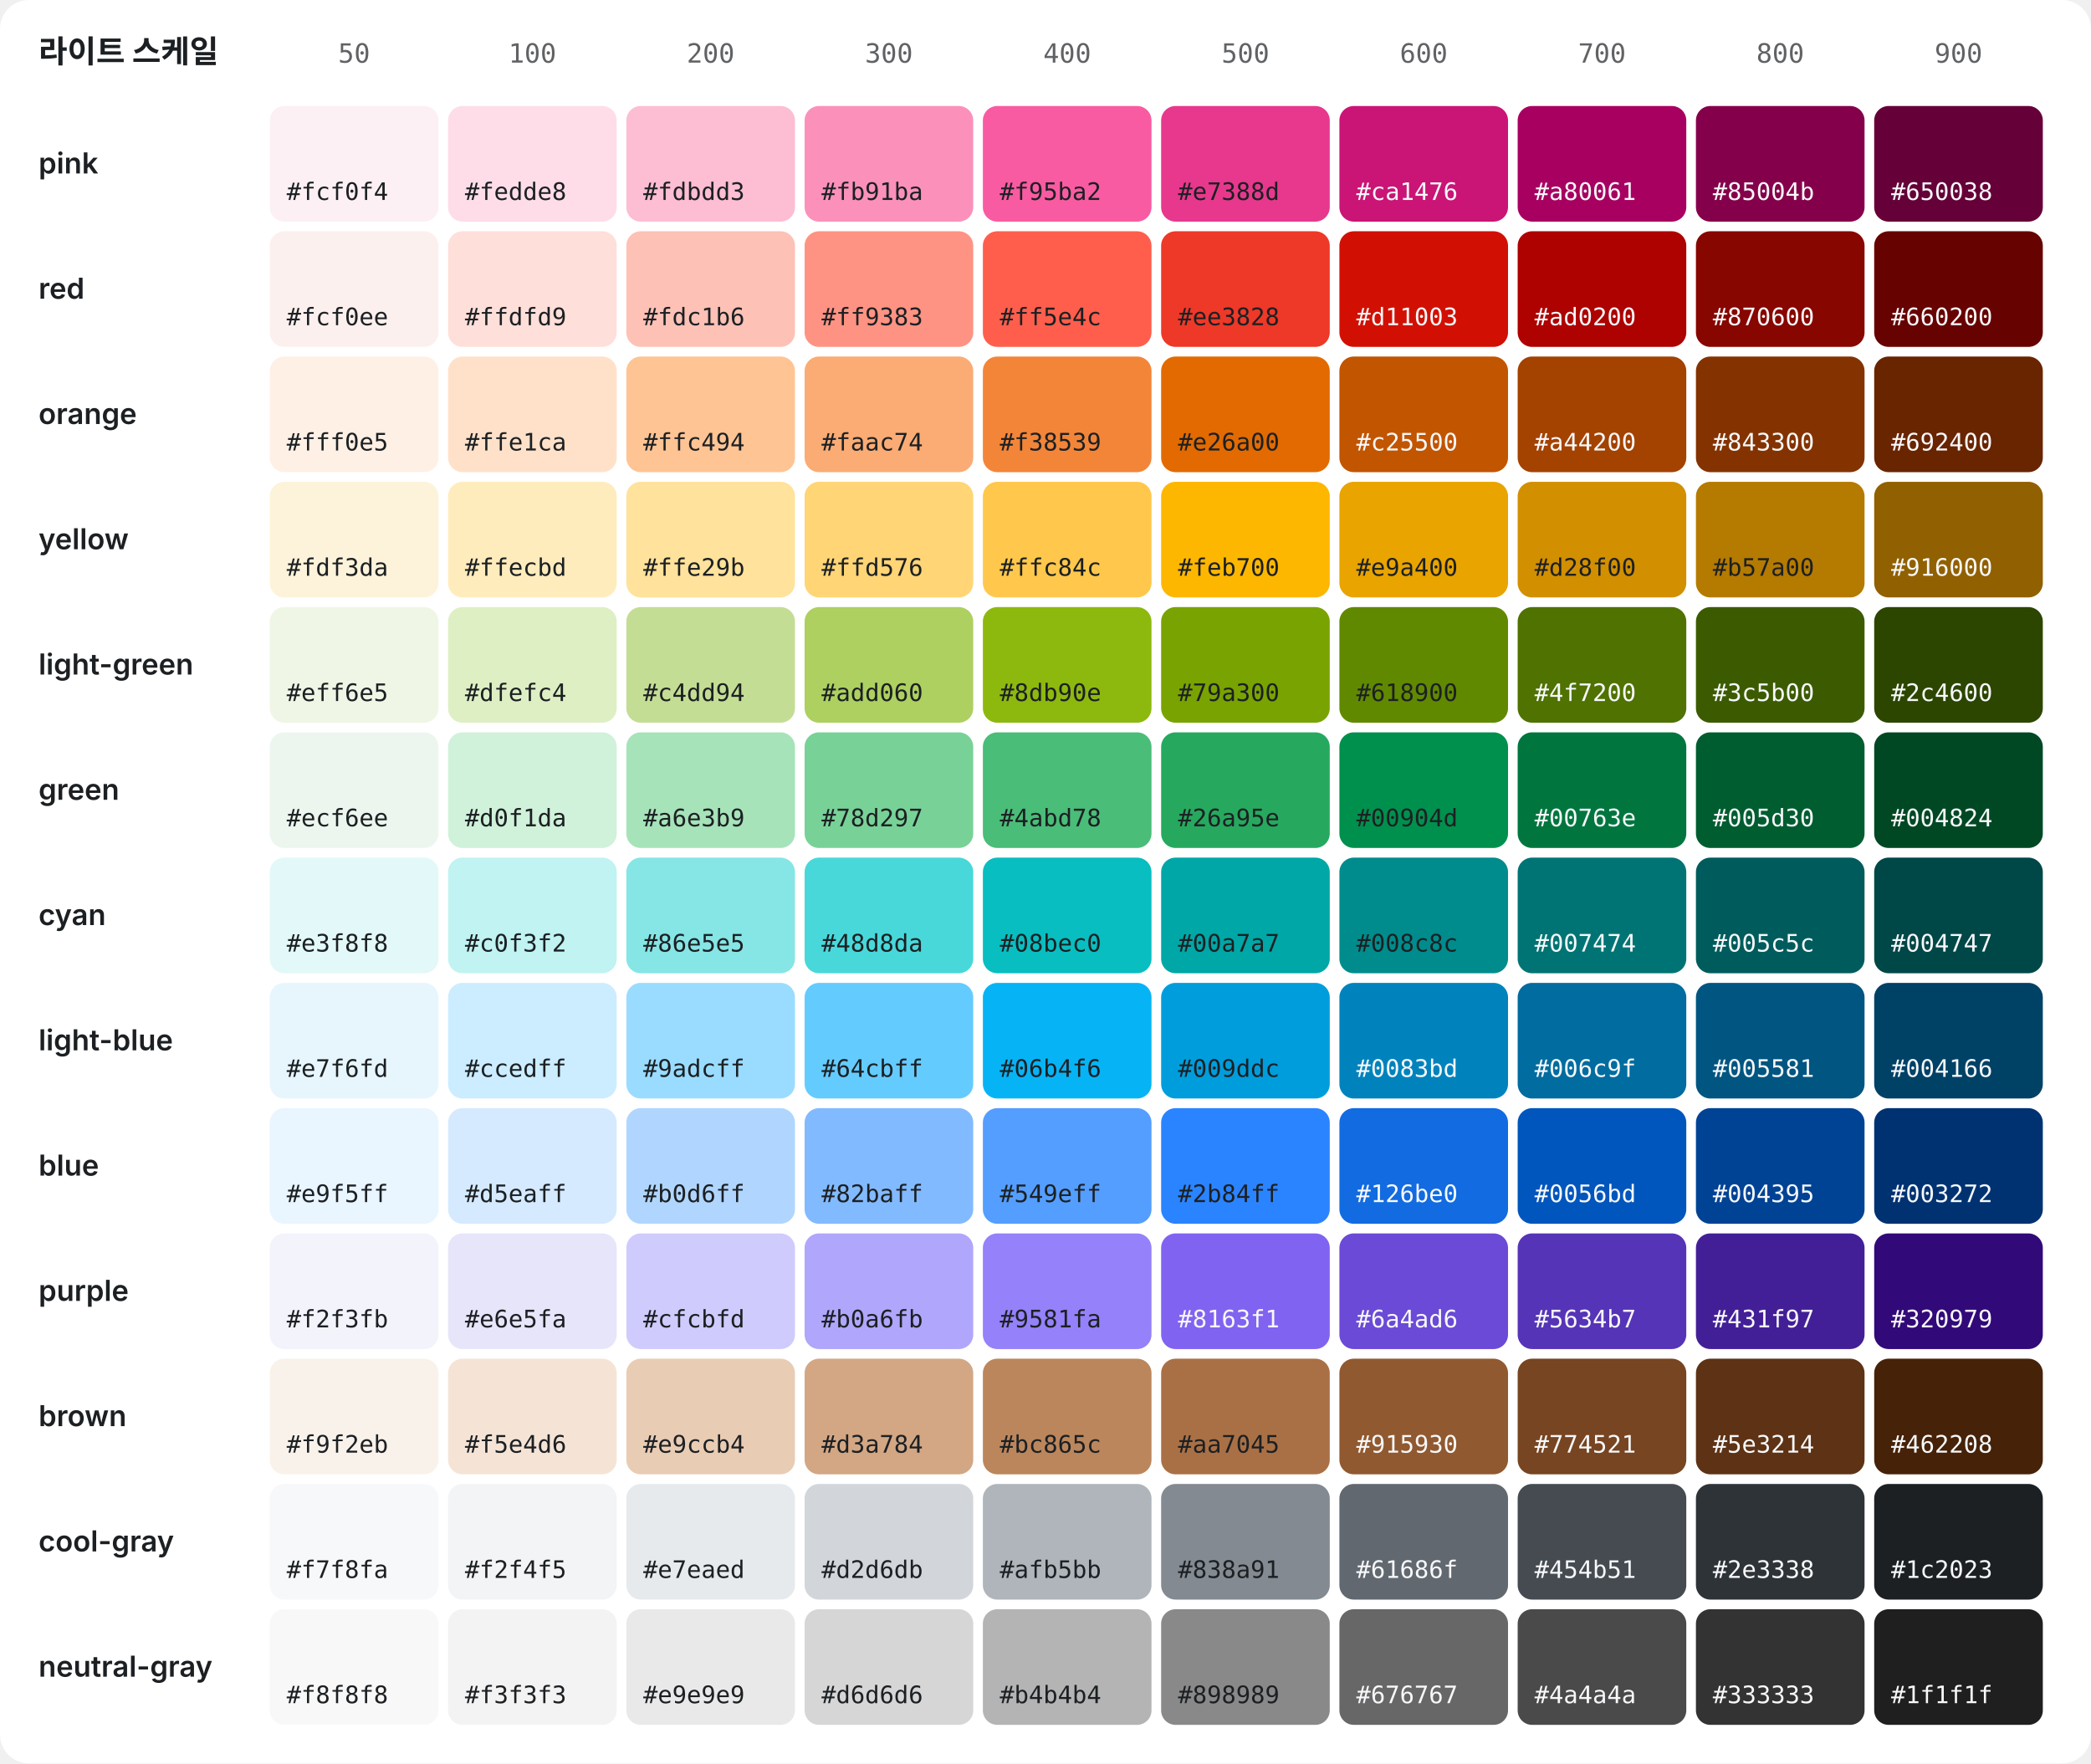
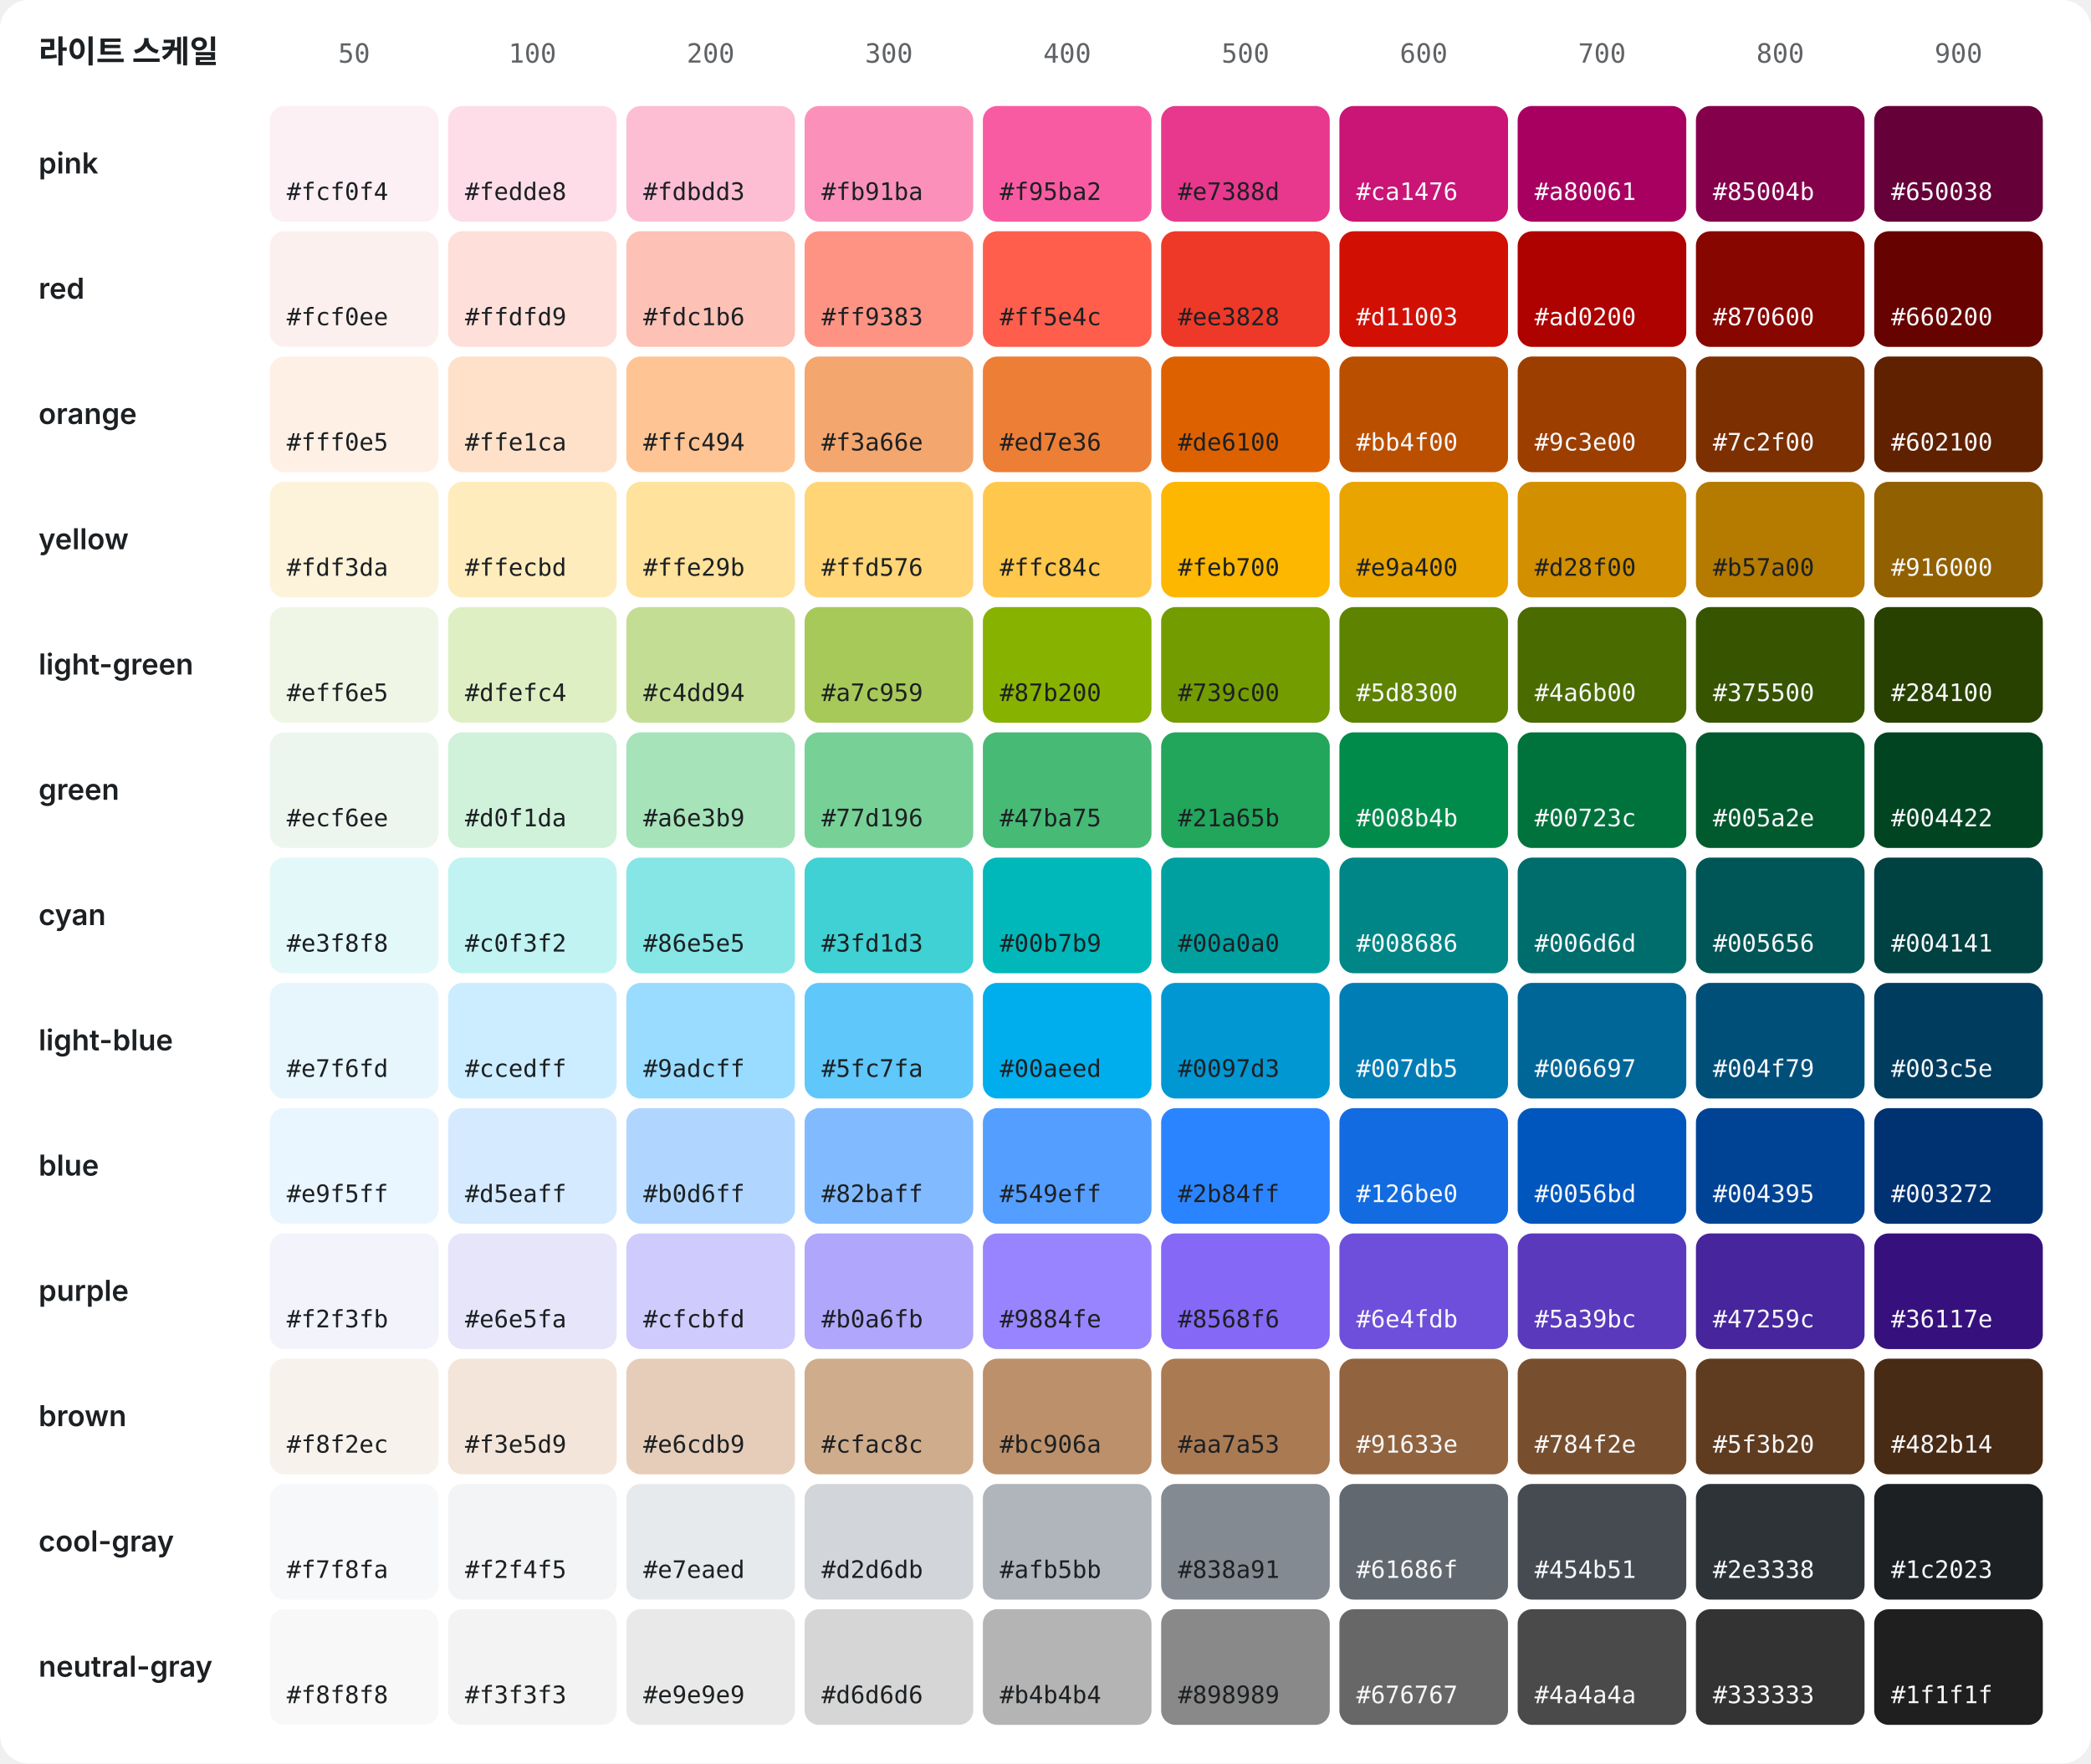
<svg xmlns="http://www.w3.org/2000/svg" width="868" height="732" viewBox="0 0 868 732">
  <rect width="868" height="732" rx="12" fill="#ffffff" />
  <text x="16" y="26" font-family="ui-sans-serif, system-ui, -apple-system, 'Apple SD Gothic Neo', sans-serif" font-size="13" font-weight="700" fill="#1c2023">라이트 스케일</text>
  <text x="147" y="26" text-anchor="middle" font-family="ui-monospace, SFMono-Regular, Menlo, monospace" font-size="11" fill="#1c2023" opacity="0.7">50</text>
  <text x="221" y="26" text-anchor="middle" font-family="ui-monospace, SFMono-Regular, Menlo, monospace" font-size="11" fill="#1c2023" opacity="0.7">100</text>
  <text x="295" y="26" text-anchor="middle" font-family="ui-monospace, SFMono-Regular, Menlo, monospace" font-size="11" fill="#1c2023" opacity="0.7">200</text>
  <text x="369" y="26" text-anchor="middle" font-family="ui-monospace, SFMono-Regular, Menlo, monospace" font-size="11" fill="#1c2023" opacity="0.7">300</text>
  <text x="443" y="26" text-anchor="middle" font-family="ui-monospace, SFMono-Regular, Menlo, monospace" font-size="11" fill="#1c2023" opacity="0.7">400</text>
  <text x="517" y="26" text-anchor="middle" font-family="ui-monospace, SFMono-Regular, Menlo, monospace" font-size="11" fill="#1c2023" opacity="0.7">500</text>
  <text x="591" y="26" text-anchor="middle" font-family="ui-monospace, SFMono-Regular, Menlo, monospace" font-size="11" fill="#1c2023" opacity="0.7">600</text>
  <text x="665" y="26" text-anchor="middle" font-family="ui-monospace, SFMono-Regular, Menlo, monospace" font-size="11" fill="#1c2023" opacity="0.7">700</text>
  <text x="739" y="26" text-anchor="middle" font-family="ui-monospace, SFMono-Regular, Menlo, monospace" font-size="11" fill="#1c2023" opacity="0.7">800</text>
  <text x="813" y="26" text-anchor="middle" font-family="ui-monospace, SFMono-Regular, Menlo, monospace" font-size="11" fill="#1c2023" opacity="0.7">900</text>
  <text x="16" y="72" font-family="ui-sans-serif, system-ui, -apple-system, 'Apple SD Gothic Neo', sans-serif" font-size="12" font-weight="600" fill="#1c2023">pink</text>
  <rect x="112" y="44" width="70" height="48" rx="6" fill="#fcf0f4" />
  <text x="119" y="83" font-family="ui-monospace, SFMono-Regular, Menlo, monospace" font-size="10" fill="#1c2023">#fcf0f4</text>
  <rect x="186" y="44" width="70" height="48" rx="6" fill="#fedde8" />
  <text x="193" y="83" font-family="ui-monospace, SFMono-Regular, Menlo, monospace" font-size="10" fill="#1c2023">#fedde8</text>
  <rect x="260" y="44" width="70" height="48" rx="6" fill="#fdbdd3" />
  <text x="267" y="83" font-family="ui-monospace, SFMono-Regular, Menlo, monospace" font-size="10" fill="#1c2023">#fdbdd3</text>
  <rect x="334" y="44" width="70" height="48" rx="6" fill="#fb91ba" />
  <text x="341" y="83" font-family="ui-monospace, SFMono-Regular, Menlo, monospace" font-size="10" fill="#1c2023">#fb91ba</text>
  <rect x="408" y="44" width="70" height="48" rx="6" fill="#f95ba2" />
  <text x="415" y="83" font-family="ui-monospace, SFMono-Regular, Menlo, monospace" font-size="10" fill="#1c2023">#f95ba2</text>
  <rect x="482" y="44" width="70" height="48" rx="6" fill="#e7388d" />
  <text x="489" y="83" font-family="ui-monospace, SFMono-Regular, Menlo, monospace" font-size="10" fill="#1c2023">#e7388d</text>
  <rect x="556" y="44" width="70" height="48" rx="6" fill="#ca1476" />
  <text x="563" y="83" font-family="ui-monospace, SFMono-Regular, Menlo, monospace" font-size="10" fill="#f7f8fa">#ca1476</text>
  <rect x="630" y="44" width="70" height="48" rx="6" fill="#a80061" />
  <text x="637" y="83" font-family="ui-monospace, SFMono-Regular, Menlo, monospace" font-size="10" fill="#f7f8fa">#a80061</text>
  <rect x="704" y="44" width="70" height="48" rx="6" fill="#85004b" />
  <text x="711" y="83" font-family="ui-monospace, SFMono-Regular, Menlo, monospace" font-size="10" fill="#f7f8fa">#85004b</text>
  <rect x="778" y="44" width="70" height="48" rx="6" fill="#650038" />
  <text x="785" y="83" font-family="ui-monospace, SFMono-Regular, Menlo, monospace" font-size="10" fill="#f7f8fa">#650038</text>
  <text x="16" y="124" font-family="ui-sans-serif, system-ui, -apple-system, 'Apple SD Gothic Neo', sans-serif" font-size="12" font-weight="600" fill="#1c2023">red</text>
  <rect x="112" y="96" width="70" height="48" rx="6" fill="#fcf0ee" />
  <text x="119" y="135" font-family="ui-monospace, SFMono-Regular, Menlo, monospace" font-size="10" fill="#1c2023">#fcf0ee</text>
  <rect x="186" y="96" width="70" height="48" rx="6" fill="#ffdfd9" />
  <text x="193" y="135" font-family="ui-monospace, SFMono-Regular, Menlo, monospace" font-size="10" fill="#1c2023">#ffdfd9</text>
  <rect x="260" y="96" width="70" height="48" rx="6" fill="#fdc1b6" />
  <text x="267" y="135" font-family="ui-monospace, SFMono-Regular, Menlo, monospace" font-size="10" fill="#1c2023">#fdc1b6</text>
  <rect x="334" y="96" width="70" height="48" rx="6" fill="#ff9383" />
  <text x="341" y="135" font-family="ui-monospace, SFMono-Regular, Menlo, monospace" font-size="10" fill="#1c2023">#ff9383</text>
  <rect x="408" y="96" width="70" height="48" rx="6" fill="#ff5e4c" />
  <text x="415" y="135" font-family="ui-monospace, SFMono-Regular, Menlo, monospace" font-size="10" fill="#1c2023">#ff5e4c</text>
  <rect x="482" y="96" width="70" height="48" rx="6" fill="#ee3828" />
  <text x="489" y="135" font-family="ui-monospace, SFMono-Regular, Menlo, monospace" font-size="10" fill="#1c2023">#ee3828</text>
  <rect x="556" y="96" width="70" height="48" rx="6" fill="#d11003" />
  <text x="563" y="135" font-family="ui-monospace, SFMono-Regular, Menlo, monospace" font-size="10" fill="#f7f8fa">#d11003</text>
  <rect x="630" y="96" width="70" height="48" rx="6" fill="#ad0200" />
  <text x="637" y="135" font-family="ui-monospace, SFMono-Regular, Menlo, monospace" font-size="10" fill="#f7f8fa">#ad0200</text>
  <rect x="704" y="96" width="70" height="48" rx="6" fill="#870600" />
  <text x="711" y="135" font-family="ui-monospace, SFMono-Regular, Menlo, monospace" font-size="10" fill="#f7f8fa">#870600</text>
  <rect x="778" y="96" width="70" height="48" rx="6" fill="#660200" />
  <text x="785" y="135" font-family="ui-monospace, SFMono-Regular, Menlo, monospace" font-size="10" fill="#f7f8fa">#660200</text>
  <text x="16" y="176" font-family="ui-sans-serif, system-ui, -apple-system, 'Apple SD Gothic Neo', sans-serif" font-size="12" font-weight="600" fill="#1c2023">orange</text>
  <rect x="112" y="148" width="70" height="48" rx="6" fill="#fff0e5" />
  <text x="119" y="187" font-family="ui-monospace, SFMono-Regular, Menlo, monospace" font-size="10" fill="#1c2023">#fff0e5</text>
  <rect x="186" y="148" width="70" height="48" rx="6" fill="#ffe1ca" />
  <text x="193" y="187" font-family="ui-monospace, SFMono-Regular, Menlo, monospace" font-size="10" fill="#1c2023">#ffe1ca</text>
  <rect x="260" y="148" width="70" height="48" rx="6" fill="#ffc494" />
  <text x="267" y="187" font-family="ui-monospace, SFMono-Regular, Menlo, monospace" font-size="10" fill="#1c2023">#ffc494</text>
-   <rect x="334" y="148" width="70" height="48" rx="6" fill="#faac74" />
-   <text x="341" y="187" font-family="ui-monospace, SFMono-Regular, Menlo, monospace" font-size="10" fill="#1c2023">#faac74</text>
-   <rect x="408" y="148" width="70" height="48" rx="6" fill="#f38539" />
-   <text x="415" y="187" font-family="ui-monospace, SFMono-Regular, Menlo, monospace" font-size="10" fill="#1c2023">#f38539</text>
-   <rect x="482" y="148" width="70" height="48" rx="6" fill="#e26a00" />
-   <text x="489" y="187" font-family="ui-monospace, SFMono-Regular, Menlo, monospace" font-size="10" fill="#1c2023">#e26a00</text>
-   <rect x="556" y="148" width="70" height="48" rx="6" fill="#c25500" />
-   <text x="563" y="187" font-family="ui-monospace, SFMono-Regular, Menlo, monospace" font-size="10" fill="#f7f8fa">#c25500</text>
-   <rect x="630" y="148" width="70" height="48" rx="6" fill="#a44200" />
-   <text x="637" y="187" font-family="ui-monospace, SFMono-Regular, Menlo, monospace" font-size="10" fill="#f7f8fa">#a44200</text>
-   <rect x="704" y="148" width="70" height="48" rx="6" fill="#843300" />
-   <text x="711" y="187" font-family="ui-monospace, SFMono-Regular, Menlo, monospace" font-size="10" fill="#f7f8fa">#843300</text>
-   <rect x="778" y="148" width="70" height="48" rx="6" fill="#692400" />
-   <text x="785" y="187" font-family="ui-monospace, SFMono-Regular, Menlo, monospace" font-size="10" fill="#f7f8fa">#692400</text>
+   <rect x="334" y="148" width="70" height="48" rx="6" fill="#f3a66e" />
+   <text x="341" y="187" font-family="ui-monospace, SFMono-Regular, Menlo, monospace" font-size="10" fill="#1c2023">#f3a66e</text>
+   <rect x="408" y="148" width="70" height="48" rx="6" fill="#ed7e36" />
+   <text x="415" y="187" font-family="ui-monospace, SFMono-Regular, Menlo, monospace" font-size="10" fill="#1c2023">#ed7e36</text>
+   <rect x="482" y="148" width="70" height="48" rx="6" fill="#de6100" />
+   <text x="489" y="187" font-family="ui-monospace, SFMono-Regular, Menlo, monospace" font-size="10" fill="#1c2023">#de6100</text>
+   <rect x="556" y="148" width="70" height="48" rx="6" fill="#bb4f00" />
+   <text x="563" y="187" font-family="ui-monospace, SFMono-Regular, Menlo, monospace" font-size="10" fill="#f7f8fa">#bb4f00</text>
+   <rect x="630" y="148" width="70" height="48" rx="6" fill="#9c3e00" />
+   <text x="637" y="187" font-family="ui-monospace, SFMono-Regular, Menlo, monospace" font-size="10" fill="#f7f8fa">#9c3e00</text>
+   <rect x="704" y="148" width="70" height="48" rx="6" fill="#7c2f00" />
+   <text x="711" y="187" font-family="ui-monospace, SFMono-Regular, Menlo, monospace" font-size="10" fill="#f7f8fa">#7c2f00</text>
+   <rect x="778" y="148" width="70" height="48" rx="6" fill="#602100" />
+   <text x="785" y="187" font-family="ui-monospace, SFMono-Regular, Menlo, monospace" font-size="10" fill="#f7f8fa">#602100</text>
  <text x="16" y="228" font-family="ui-sans-serif, system-ui, -apple-system, 'Apple SD Gothic Neo', sans-serif" font-size="12" font-weight="600" fill="#1c2023">yellow</text>
  <rect x="112" y="200" width="70" height="48" rx="6" fill="#fdf3da" />
  <text x="119" y="239" font-family="ui-monospace, SFMono-Regular, Menlo, monospace" font-size="10" fill="#1c2023">#fdf3da</text>
  <rect x="186" y="200" width="70" height="48" rx="6" fill="#ffecbd" />
  <text x="193" y="239" font-family="ui-monospace, SFMono-Regular, Menlo, monospace" font-size="10" fill="#1c2023">#ffecbd</text>
  <rect x="260" y="200" width="70" height="48" rx="6" fill="#ffe29b" />
  <text x="267" y="239" font-family="ui-monospace, SFMono-Regular, Menlo, monospace" font-size="10" fill="#1c2023">#ffe29b</text>
  <rect x="334" y="200" width="70" height="48" rx="6" fill="#ffd576" />
  <text x="341" y="239" font-family="ui-monospace, SFMono-Regular, Menlo, monospace" font-size="10" fill="#1c2023">#ffd576</text>
  <rect x="408" y="200" width="70" height="48" rx="6" fill="#ffc84c" />
  <text x="415" y="239" font-family="ui-monospace, SFMono-Regular, Menlo, monospace" font-size="10" fill="#1c2023">#ffc84c</text>
  <rect x="482" y="200" width="70" height="48" rx="6" fill="#feb700" />
  <text x="489" y="239" font-family="ui-monospace, SFMono-Regular, Menlo, monospace" font-size="10" fill="#1c2023">#feb700</text>
  <rect x="556" y="200" width="70" height="48" rx="6" fill="#e9a400" />
  <text x="563" y="239" font-family="ui-monospace, SFMono-Regular, Menlo, monospace" font-size="10" fill="#1c2023">#e9a400</text>
  <rect x="630" y="200" width="70" height="48" rx="6" fill="#d28f00" />
  <text x="637" y="239" font-family="ui-monospace, SFMono-Regular, Menlo, monospace" font-size="10" fill="#1c2023">#d28f00</text>
  <rect x="704" y="200" width="70" height="48" rx="6" fill="#b57a00" />
  <text x="711" y="239" font-family="ui-monospace, SFMono-Regular, Menlo, monospace" font-size="10" fill="#1c2023">#b57a00</text>
  <rect x="778" y="200" width="70" height="48" rx="6" fill="#916000" />
  <text x="785" y="239" font-family="ui-monospace, SFMono-Regular, Menlo, monospace" font-size="10" fill="#f7f8fa">#916000</text>
  <text x="16" y="280" font-family="ui-sans-serif, system-ui, -apple-system, 'Apple SD Gothic Neo', sans-serif" font-size="12" font-weight="600" fill="#1c2023">light-green</text>
  <rect x="112" y="252" width="70" height="48" rx="6" fill="#eff6e5" />
  <text x="119" y="291" font-family="ui-monospace, SFMono-Regular, Menlo, monospace" font-size="10" fill="#1c2023">#eff6e5</text>
  <rect x="186" y="252" width="70" height="48" rx="6" fill="#dfefc4" />
  <text x="193" y="291" font-family="ui-monospace, SFMono-Regular, Menlo, monospace" font-size="10" fill="#1c2023">#dfefc4</text>
  <rect x="260" y="252" width="70" height="48" rx="6" fill="#c4dd94" />
  <text x="267" y="291" font-family="ui-monospace, SFMono-Regular, Menlo, monospace" font-size="10" fill="#1c2023">#c4dd94</text>
-   <rect x="334" y="252" width="70" height="48" rx="6" fill="#add060" />
-   <text x="341" y="291" font-family="ui-monospace, SFMono-Regular, Menlo, monospace" font-size="10" fill="#1c2023">#add060</text>
-   <rect x="408" y="252" width="70" height="48" rx="6" fill="#8db90e" />
-   <text x="415" y="291" font-family="ui-monospace, SFMono-Regular, Menlo, monospace" font-size="10" fill="#1c2023">#8db90e</text>
-   <rect x="482" y="252" width="70" height="48" rx="6" fill="#79a300" />
-   <text x="489" y="291" font-family="ui-monospace, SFMono-Regular, Menlo, monospace" font-size="10" fill="#1c2023">#79a300</text>
-   <rect x="556" y="252" width="70" height="48" rx="6" fill="#618900" />
-   <text x="563" y="291" font-family="ui-monospace, SFMono-Regular, Menlo, monospace" font-size="10" fill="#1c2023">#618900</text>
-   <rect x="630" y="252" width="70" height="48" rx="6" fill="#4f7200" />
-   <text x="637" y="291" font-family="ui-monospace, SFMono-Regular, Menlo, monospace" font-size="10" fill="#f7f8fa">#4f7200</text>
-   <rect x="704" y="252" width="70" height="48" rx="6" fill="#3c5b00" />
-   <text x="711" y="291" font-family="ui-monospace, SFMono-Regular, Menlo, monospace" font-size="10" fill="#f7f8fa">#3c5b00</text>
-   <rect x="778" y="252" width="70" height="48" rx="6" fill="#2c4600" />
-   <text x="785" y="291" font-family="ui-monospace, SFMono-Regular, Menlo, monospace" font-size="10" fill="#f7f8fa">#2c4600</text>
+   <rect x="334" y="252" width="70" height="48" rx="6" fill="#a7c959" />
+   <text x="341" y="291" font-family="ui-monospace, SFMono-Regular, Menlo, monospace" font-size="10" fill="#1c2023">#a7c959</text>
+   <rect x="408" y="252" width="70" height="48" rx="6" fill="#87b200" />
+   <text x="415" y="291" font-family="ui-monospace, SFMono-Regular, Menlo, monospace" font-size="10" fill="#1c2023">#87b200</text>
+   <rect x="482" y="252" width="70" height="48" rx="6" fill="#739c00" />
+   <text x="489" y="291" font-family="ui-monospace, SFMono-Regular, Menlo, monospace" font-size="10" fill="#1c2023">#739c00</text>
+   <rect x="556" y="252" width="70" height="48" rx="6" fill="#5d8300" />
+   <text x="563" y="291" font-family="ui-monospace, SFMono-Regular, Menlo, monospace" font-size="10" fill="#f7f8fa">#5d8300</text>
+   <rect x="630" y="252" width="70" height="48" rx="6" fill="#4a6b00" />
+   <text x="637" y="291" font-family="ui-monospace, SFMono-Regular, Menlo, monospace" font-size="10" fill="#f7f8fa">#4a6b00</text>
+   <rect x="704" y="252" width="70" height="48" rx="6" fill="#375500" />
+   <text x="711" y="291" font-family="ui-monospace, SFMono-Regular, Menlo, monospace" font-size="10" fill="#f7f8fa">#375500</text>
+   <rect x="778" y="252" width="70" height="48" rx="6" fill="#284100" />
+   <text x="785" y="291" font-family="ui-monospace, SFMono-Regular, Menlo, monospace" font-size="10" fill="#f7f8fa">#284100</text>
  <text x="16" y="332" font-family="ui-sans-serif, system-ui, -apple-system, 'Apple SD Gothic Neo', sans-serif" font-size="12" font-weight="600" fill="#1c2023">green</text>
  <rect x="112" y="304" width="70" height="48" rx="6" fill="#ecf6ee" />
  <text x="119" y="343" font-family="ui-monospace, SFMono-Regular, Menlo, monospace" font-size="10" fill="#1c2023">#ecf6ee</text>
  <rect x="186" y="304" width="70" height="48" rx="6" fill="#d0f1da" />
  <text x="193" y="343" font-family="ui-monospace, SFMono-Regular, Menlo, monospace" font-size="10" fill="#1c2023">#d0f1da</text>
  <rect x="260" y="304" width="70" height="48" rx="6" fill="#a6e3b9" />
  <text x="267" y="343" font-family="ui-monospace, SFMono-Regular, Menlo, monospace" font-size="10" fill="#1c2023">#a6e3b9</text>
-   <rect x="334" y="304" width="70" height="48" rx="6" fill="#78d297" />
-   <text x="341" y="343" font-family="ui-monospace, SFMono-Regular, Menlo, monospace" font-size="10" fill="#1c2023">#78d297</text>
-   <rect x="408" y="304" width="70" height="48" rx="6" fill="#4abd78" />
-   <text x="415" y="343" font-family="ui-monospace, SFMono-Regular, Menlo, monospace" font-size="10" fill="#1c2023">#4abd78</text>
-   <rect x="482" y="304" width="70" height="48" rx="6" fill="#26a95e" />
-   <text x="489" y="343" font-family="ui-monospace, SFMono-Regular, Menlo, monospace" font-size="10" fill="#1c2023">#26a95e</text>
-   <rect x="556" y="304" width="70" height="48" rx="6" fill="#00904d" />
-   <text x="563" y="343" font-family="ui-monospace, SFMono-Regular, Menlo, monospace" font-size="10" fill="#1c2023">#00904d</text>
-   <rect x="630" y="304" width="70" height="48" rx="6" fill="#00763e" />
-   <text x="637" y="343" font-family="ui-monospace, SFMono-Regular, Menlo, monospace" font-size="10" fill="#f7f8fa">#00763e</text>
-   <rect x="704" y="304" width="70" height="48" rx="6" fill="#005d30" />
-   <text x="711" y="343" font-family="ui-monospace, SFMono-Regular, Menlo, monospace" font-size="10" fill="#f7f8fa">#005d30</text>
-   <rect x="778" y="304" width="70" height="48" rx="6" fill="#004824" />
-   <text x="785" y="343" font-family="ui-monospace, SFMono-Regular, Menlo, monospace" font-size="10" fill="#f7f8fa">#004824</text>
+   <rect x="334" y="304" width="70" height="48" rx="6" fill="#77d196" />
+   <text x="341" y="343" font-family="ui-monospace, SFMono-Regular, Menlo, monospace" font-size="10" fill="#1c2023">#77d196</text>
+   <rect x="408" y="304" width="70" height="48" rx="6" fill="#47ba75" />
+   <text x="415" y="343" font-family="ui-monospace, SFMono-Regular, Menlo, monospace" font-size="10" fill="#1c2023">#47ba75</text>
+   <rect x="482" y="304" width="70" height="48" rx="6" fill="#21a65b" />
+   <text x="489" y="343" font-family="ui-monospace, SFMono-Regular, Menlo, monospace" font-size="10" fill="#1c2023">#21a65b</text>
+   <rect x="556" y="304" width="70" height="48" rx="6" fill="#008b4b" />
+   <text x="563" y="343" font-family="ui-monospace, SFMono-Regular, Menlo, monospace" font-size="10" fill="#f7f8fa">#008b4b</text>
+   <rect x="630" y="304" width="70" height="48" rx="6" fill="#00723c" />
+   <text x="637" y="343" font-family="ui-monospace, SFMono-Regular, Menlo, monospace" font-size="10" fill="#f7f8fa">#00723c</text>
+   <rect x="704" y="304" width="70" height="48" rx="6" fill="#005a2e" />
+   <text x="711" y="343" font-family="ui-monospace, SFMono-Regular, Menlo, monospace" font-size="10" fill="#f7f8fa">#005a2e</text>
+   <rect x="778" y="304" width="70" height="48" rx="6" fill="#004422" />
+   <text x="785" y="343" font-family="ui-monospace, SFMono-Regular, Menlo, monospace" font-size="10" fill="#f7f8fa">#004422</text>
  <text x="16" y="384" font-family="ui-sans-serif, system-ui, -apple-system, 'Apple SD Gothic Neo', sans-serif" font-size="12" font-weight="600" fill="#1c2023">cyan</text>
  <rect x="112" y="356" width="70" height="48" rx="6" fill="#e3f8f8" />
  <text x="119" y="395" font-family="ui-monospace, SFMono-Regular, Menlo, monospace" font-size="10" fill="#1c2023">#e3f8f8</text>
  <rect x="186" y="356" width="70" height="48" rx="6" fill="#c0f3f2" />
  <text x="193" y="395" font-family="ui-monospace, SFMono-Regular, Menlo, monospace" font-size="10" fill="#1c2023">#c0f3f2</text>
  <rect x="260" y="356" width="70" height="48" rx="6" fill="#86e5e5" />
  <text x="267" y="395" font-family="ui-monospace, SFMono-Regular, Menlo, monospace" font-size="10" fill="#1c2023">#86e5e5</text>
-   <rect x="334" y="356" width="70" height="48" rx="6" fill="#48d8da" />
-   <text x="341" y="395" font-family="ui-monospace, SFMono-Regular, Menlo, monospace" font-size="10" fill="#1c2023">#48d8da</text>
-   <rect x="408" y="356" width="70" height="48" rx="6" fill="#08bec0" />
-   <text x="415" y="395" font-family="ui-monospace, SFMono-Regular, Menlo, monospace" font-size="10" fill="#1c2023">#08bec0</text>
-   <rect x="482" y="356" width="70" height="48" rx="6" fill="#00a7a7" />
-   <text x="489" y="395" font-family="ui-monospace, SFMono-Regular, Menlo, monospace" font-size="10" fill="#1c2023">#00a7a7</text>
-   <rect x="556" y="356" width="70" height="48" rx="6" fill="#008c8c" />
-   <text x="563" y="395" font-family="ui-monospace, SFMono-Regular, Menlo, monospace" font-size="10" fill="#1c2023">#008c8c</text>
-   <rect x="630" y="356" width="70" height="48" rx="6" fill="#007474" />
-   <text x="637" y="395" font-family="ui-monospace, SFMono-Regular, Menlo, monospace" font-size="10" fill="#f7f8fa">#007474</text>
-   <rect x="704" y="356" width="70" height="48" rx="6" fill="#005c5c" />
-   <text x="711" y="395" font-family="ui-monospace, SFMono-Regular, Menlo, monospace" font-size="10" fill="#f7f8fa">#005c5c</text>
-   <rect x="778" y="356" width="70" height="48" rx="6" fill="#004747" />
-   <text x="785" y="395" font-family="ui-monospace, SFMono-Regular, Menlo, monospace" font-size="10" fill="#f7f8fa">#004747</text>
+   <rect x="334" y="356" width="70" height="48" rx="6" fill="#3fd1d3" />
+   <text x="341" y="395" font-family="ui-monospace, SFMono-Regular, Menlo, monospace" font-size="10" fill="#1c2023">#3fd1d3</text>
+   <rect x="408" y="356" width="70" height="48" rx="6" fill="#00b7b9" />
+   <text x="415" y="395" font-family="ui-monospace, SFMono-Regular, Menlo, monospace" font-size="10" fill="#1c2023">#00b7b9</text>
+   <rect x="482" y="356" width="70" height="48" rx="6" fill="#00a0a0" />
+   <text x="489" y="395" font-family="ui-monospace, SFMono-Regular, Menlo, monospace" font-size="10" fill="#1c2023">#00a0a0</text>
+   <rect x="556" y="356" width="70" height="48" rx="6" fill="#008686" />
+   <text x="563" y="395" font-family="ui-monospace, SFMono-Regular, Menlo, monospace" font-size="10" fill="#f7f8fa">#008686</text>
+   <rect x="630" y="356" width="70" height="48" rx="6" fill="#006d6d" />
+   <text x="637" y="395" font-family="ui-monospace, SFMono-Regular, Menlo, monospace" font-size="10" fill="#f7f8fa">#006d6d</text>
+   <rect x="704" y="356" width="70" height="48" rx="6" fill="#005656" />
+   <text x="711" y="395" font-family="ui-monospace, SFMono-Regular, Menlo, monospace" font-size="10" fill="#f7f8fa">#005656</text>
+   <rect x="778" y="356" width="70" height="48" rx="6" fill="#004141" />
+   <text x="785" y="395" font-family="ui-monospace, SFMono-Regular, Menlo, monospace" font-size="10" fill="#f7f8fa">#004141</text>
  <text x="16" y="436" font-family="ui-sans-serif, system-ui, -apple-system, 'Apple SD Gothic Neo', sans-serif" font-size="12" font-weight="600" fill="#1c2023">light-blue</text>
  <rect x="112" y="408" width="70" height="48" rx="6" fill="#e7f6fd" />
  <text x="119" y="447" font-family="ui-monospace, SFMono-Regular, Menlo, monospace" font-size="10" fill="#1c2023">#e7f6fd</text>
  <rect x="186" y="408" width="70" height="48" rx="6" fill="#ccedff" />
  <text x="193" y="447" font-family="ui-monospace, SFMono-Regular, Menlo, monospace" font-size="10" fill="#1c2023">#ccedff</text>
  <rect x="260" y="408" width="70" height="48" rx="6" fill="#9adcff" />
  <text x="267" y="447" font-family="ui-monospace, SFMono-Regular, Menlo, monospace" font-size="10" fill="#1c2023">#9adcff</text>
-   <rect x="334" y="408" width="70" height="48" rx="6" fill="#64cbff" />
-   <text x="341" y="447" font-family="ui-monospace, SFMono-Regular, Menlo, monospace" font-size="10" fill="#1c2023">#64cbff</text>
-   <rect x="408" y="408" width="70" height="48" rx="6" fill="#06b4f6" />
-   <text x="415" y="447" font-family="ui-monospace, SFMono-Regular, Menlo, monospace" font-size="10" fill="#1c2023">#06b4f6</text>
-   <rect x="482" y="408" width="70" height="48" rx="6" fill="#009ddc" />
-   <text x="489" y="447" font-family="ui-monospace, SFMono-Regular, Menlo, monospace" font-size="10" fill="#1c2023">#009ddc</text>
-   <rect x="556" y="408" width="70" height="48" rx="6" fill="#0083bd" />
-   <text x="563" y="447" font-family="ui-monospace, SFMono-Regular, Menlo, monospace" font-size="10" fill="#f7f8fa">#0083bd</text>
-   <rect x="630" y="408" width="70" height="48" rx="6" fill="#006c9f" />
-   <text x="637" y="447" font-family="ui-monospace, SFMono-Regular, Menlo, monospace" font-size="10" fill="#f7f8fa">#006c9f</text>
-   <rect x="704" y="408" width="70" height="48" rx="6" fill="#005581" />
-   <text x="711" y="447" font-family="ui-monospace, SFMono-Regular, Menlo, monospace" font-size="10" fill="#f7f8fa">#005581</text>
-   <rect x="778" y="408" width="70" height="48" rx="6" fill="#004166" />
-   <text x="785" y="447" font-family="ui-monospace, SFMono-Regular, Menlo, monospace" font-size="10" fill="#f7f8fa">#004166</text>
+   <rect x="334" y="408" width="70" height="48" rx="6" fill="#5fc7fa" />
+   <text x="341" y="447" font-family="ui-monospace, SFMono-Regular, Menlo, monospace" font-size="10" fill="#1c2023">#5fc7fa</text>
+   <rect x="408" y="408" width="70" height="48" rx="6" fill="#00aeed" />
+   <text x="415" y="447" font-family="ui-monospace, SFMono-Regular, Menlo, monospace" font-size="10" fill="#1c2023">#00aeed</text>
+   <rect x="482" y="408" width="70" height="48" rx="6" fill="#0097d3" />
+   <text x="489" y="447" font-family="ui-monospace, SFMono-Regular, Menlo, monospace" font-size="10" fill="#1c2023">#0097d3</text>
+   <rect x="556" y="408" width="70" height="48" rx="6" fill="#007db5" />
+   <text x="563" y="447" font-family="ui-monospace, SFMono-Regular, Menlo, monospace" font-size="10" fill="#f7f8fa">#007db5</text>
+   <rect x="630" y="408" width="70" height="48" rx="6" fill="#006697" />
+   <text x="637" y="447" font-family="ui-monospace, SFMono-Regular, Menlo, monospace" font-size="10" fill="#f7f8fa">#006697</text>
+   <rect x="704" y="408" width="70" height="48" rx="6" fill="#004f79" />
+   <text x="711" y="447" font-family="ui-monospace, SFMono-Regular, Menlo, monospace" font-size="10" fill="#f7f8fa">#004f79</text>
+   <rect x="778" y="408" width="70" height="48" rx="6" fill="#003c5e" />
+   <text x="785" y="447" font-family="ui-monospace, SFMono-Regular, Menlo, monospace" font-size="10" fill="#f7f8fa">#003c5e</text>
  <text x="16" y="488" font-family="ui-sans-serif, system-ui, -apple-system, 'Apple SD Gothic Neo', sans-serif" font-size="12" font-weight="600" fill="#1c2023">blue</text>
  <rect x="112" y="460" width="70" height="48" rx="6" fill="#e9f5ff" />
  <text x="119" y="499" font-family="ui-monospace, SFMono-Regular, Menlo, monospace" font-size="10" fill="#1c2023">#e9f5ff</text>
  <rect x="186" y="460" width="70" height="48" rx="6" fill="#d5eaff" />
  <text x="193" y="499" font-family="ui-monospace, SFMono-Regular, Menlo, monospace" font-size="10" fill="#1c2023">#d5eaff</text>
  <rect x="260" y="460" width="70" height="48" rx="6" fill="#b0d6ff" />
  <text x="267" y="499" font-family="ui-monospace, SFMono-Regular, Menlo, monospace" font-size="10" fill="#1c2023">#b0d6ff</text>
  <rect x="334" y="460" width="70" height="48" rx="6" fill="#82baff" />
  <text x="341" y="499" font-family="ui-monospace, SFMono-Regular, Menlo, monospace" font-size="10" fill="#1c2023">#82baff</text>
  <rect x="408" y="460" width="70" height="48" rx="6" fill="#549eff" />
  <text x="415" y="499" font-family="ui-monospace, SFMono-Regular, Menlo, monospace" font-size="10" fill="#1c2023">#549eff</text>
  <rect x="482" y="460" width="70" height="48" rx="6" fill="#2b84ff" />
  <text x="489" y="499" font-family="ui-monospace, SFMono-Regular, Menlo, monospace" font-size="10" fill="#1c2023">#2b84ff</text>
  <rect x="556" y="460" width="70" height="48" rx="6" fill="#126be0" />
  <text x="563" y="499" font-family="ui-monospace, SFMono-Regular, Menlo, monospace" font-size="10" fill="#f7f8fa">#126be0</text>
  <rect x="630" y="460" width="70" height="48" rx="6" fill="#0056bd" />
  <text x="637" y="499" font-family="ui-monospace, SFMono-Regular, Menlo, monospace" font-size="10" fill="#f7f8fa">#0056bd</text>
  <rect x="704" y="460" width="70" height="48" rx="6" fill="#004395" />
  <text x="711" y="499" font-family="ui-monospace, SFMono-Regular, Menlo, monospace" font-size="10" fill="#f7f8fa">#004395</text>
  <rect x="778" y="460" width="70" height="48" rx="6" fill="#003272" />
  <text x="785" y="499" font-family="ui-monospace, SFMono-Regular, Menlo, monospace" font-size="10" fill="#f7f8fa">#003272</text>
  <text x="16" y="540" font-family="ui-sans-serif, system-ui, -apple-system, 'Apple SD Gothic Neo', sans-serif" font-size="12" font-weight="600" fill="#1c2023">purple</text>
  <rect x="112" y="512" width="70" height="48" rx="6" fill="#f2f3fb" />
  <text x="119" y="551" font-family="ui-monospace, SFMono-Regular, Menlo, monospace" font-size="10" fill="#1c2023">#f2f3fb</text>
  <rect x="186" y="512" width="70" height="48" rx="6" fill="#e6e5fa" />
  <text x="193" y="551" font-family="ui-monospace, SFMono-Regular, Menlo, monospace" font-size="10" fill="#1c2023">#e6e5fa</text>
  <rect x="260" y="512" width="70" height="48" rx="6" fill="#cfcbfd" />
  <text x="267" y="551" font-family="ui-monospace, SFMono-Regular, Menlo, monospace" font-size="10" fill="#1c2023">#cfcbfd</text>
  <rect x="334" y="512" width="70" height="48" rx="6" fill="#b0a6fb" />
  <text x="341" y="551" font-family="ui-monospace, SFMono-Regular, Menlo, monospace" font-size="10" fill="#1c2023">#b0a6fb</text>
-   <rect x="408" y="512" width="70" height="48" rx="6" fill="#9581fa" />
-   <text x="415" y="551" font-family="ui-monospace, SFMono-Regular, Menlo, monospace" font-size="10" fill="#1c2023">#9581fa</text>
-   <rect x="482" y="512" width="70" height="48" rx="6" fill="#8163f1" />
-   <text x="489" y="551" font-family="ui-monospace, SFMono-Regular, Menlo, monospace" font-size="10" fill="#f7f8fa">#8163f1</text>
-   <rect x="556" y="512" width="70" height="48" rx="6" fill="#6a4ad6" />
-   <text x="563" y="551" font-family="ui-monospace, SFMono-Regular, Menlo, monospace" font-size="10" fill="#f7f8fa">#6a4ad6</text>
-   <rect x="630" y="512" width="70" height="48" rx="6" fill="#5634b7" />
-   <text x="637" y="551" font-family="ui-monospace, SFMono-Regular, Menlo, monospace" font-size="10" fill="#f7f8fa">#5634b7</text>
-   <rect x="704" y="512" width="70" height="48" rx="6" fill="#431f97" />
-   <text x="711" y="551" font-family="ui-monospace, SFMono-Regular, Menlo, monospace" font-size="10" fill="#f7f8fa">#431f97</text>
-   <rect x="778" y="512" width="70" height="48" rx="6" fill="#320979" />
-   <text x="785" y="551" font-family="ui-monospace, SFMono-Regular, Menlo, monospace" font-size="10" fill="#f7f8fa">#320979</text>
+   <rect x="408" y="512" width="70" height="48" rx="6" fill="#9884fe" />
+   <text x="415" y="551" font-family="ui-monospace, SFMono-Regular, Menlo, monospace" font-size="10" fill="#1c2023">#9884fe</text>
+   <rect x="482" y="512" width="70" height="48" rx="6" fill="#8568f6" />
+   <text x="489" y="551" font-family="ui-monospace, SFMono-Regular, Menlo, monospace" font-size="10" fill="#1c2023">#8568f6</text>
+   <rect x="556" y="512" width="70" height="48" rx="6" fill="#6e4fdb" />
+   <text x="563" y="551" font-family="ui-monospace, SFMono-Regular, Menlo, monospace" font-size="10" fill="#f7f8fa">#6e4fdb</text>
+   <rect x="630" y="512" width="70" height="48" rx="6" fill="#5a39bc" />
+   <text x="637" y="551" font-family="ui-monospace, SFMono-Regular, Menlo, monospace" font-size="10" fill="#f7f8fa">#5a39bc</text>
+   <rect x="704" y="512" width="70" height="48" rx="6" fill="#47259c" />
+   <text x="711" y="551" font-family="ui-monospace, SFMono-Regular, Menlo, monospace" font-size="10" fill="#f7f8fa">#47259c</text>
+   <rect x="778" y="512" width="70" height="48" rx="6" fill="#36117e" />
+   <text x="785" y="551" font-family="ui-monospace, SFMono-Regular, Menlo, monospace" font-size="10" fill="#f7f8fa">#36117e</text>
  <text x="16" y="592" font-family="ui-sans-serif, system-ui, -apple-system, 'Apple SD Gothic Neo', sans-serif" font-size="12" font-weight="600" fill="#1c2023">brown</text>
-   <rect x="112" y="564" width="70" height="48" rx="6" fill="#f9f2eb" />
-   <text x="119" y="603" font-family="ui-monospace, SFMono-Regular, Menlo, monospace" font-size="10" fill="#1c2023">#f9f2eb</text>
-   <rect x="186" y="564" width="70" height="48" rx="6" fill="#f5e4d6" />
-   <text x="193" y="603" font-family="ui-monospace, SFMono-Regular, Menlo, monospace" font-size="10" fill="#1c2023">#f5e4d6</text>
-   <rect x="260" y="564" width="70" height="48" rx="6" fill="#e9ccb4" />
-   <text x="267" y="603" font-family="ui-monospace, SFMono-Regular, Menlo, monospace" font-size="10" fill="#1c2023">#e9ccb4</text>
-   <rect x="334" y="564" width="70" height="48" rx="6" fill="#d3a784" />
-   <text x="341" y="603" font-family="ui-monospace, SFMono-Regular, Menlo, monospace" font-size="10" fill="#1c2023">#d3a784</text>
-   <rect x="408" y="564" width="70" height="48" rx="6" fill="#bc865c" />
-   <text x="415" y="603" font-family="ui-monospace, SFMono-Regular, Menlo, monospace" font-size="10" fill="#1c2023">#bc865c</text>
-   <rect x="482" y="564" width="70" height="48" rx="6" fill="#aa7045" />
-   <text x="489" y="603" font-family="ui-monospace, SFMono-Regular, Menlo, monospace" font-size="10" fill="#1c2023">#aa7045</text>
-   <rect x="556" y="564" width="70" height="48" rx="6" fill="#915930" />
-   <text x="563" y="603" font-family="ui-monospace, SFMono-Regular, Menlo, monospace" font-size="10" fill="#f7f8fa">#915930</text>
-   <rect x="630" y="564" width="70" height="48" rx="6" fill="#774521" />
-   <text x="637" y="603" font-family="ui-monospace, SFMono-Regular, Menlo, monospace" font-size="10" fill="#f7f8fa">#774521</text>
-   <rect x="704" y="564" width="70" height="48" rx="6" fill="#5e3214" />
-   <text x="711" y="603" font-family="ui-monospace, SFMono-Regular, Menlo, monospace" font-size="10" fill="#f7f8fa">#5e3214</text>
-   <rect x="778" y="564" width="70" height="48" rx="6" fill="#462208" />
-   <text x="785" y="603" font-family="ui-monospace, SFMono-Regular, Menlo, monospace" font-size="10" fill="#f7f8fa">#462208</text>
+   <rect x="112" y="564" width="70" height="48" rx="6" fill="#f8f2ec" />
+   <text x="119" y="603" font-family="ui-monospace, SFMono-Regular, Menlo, monospace" font-size="10" fill="#1c2023">#f8f2ec</text>
+   <rect x="186" y="564" width="70" height="48" rx="6" fill="#f3e5d9" />
+   <text x="193" y="603" font-family="ui-monospace, SFMono-Regular, Menlo, monospace" font-size="10" fill="#1c2023">#f3e5d9</text>
+   <rect x="260" y="564" width="70" height="48" rx="6" fill="#e6cdb9" />
+   <text x="267" y="603" font-family="ui-monospace, SFMono-Regular, Menlo, monospace" font-size="10" fill="#1c2023">#e6cdb9</text>
+   <rect x="334" y="564" width="70" height="48" rx="6" fill="#cfac8c" />
+   <text x="341" y="603" font-family="ui-monospace, SFMono-Regular, Menlo, monospace" font-size="10" fill="#1c2023">#cfac8c</text>
+   <rect x="408" y="564" width="70" height="48" rx="6" fill="#bc906a" />
+   <text x="415" y="603" font-family="ui-monospace, SFMono-Regular, Menlo, monospace" font-size="10" fill="#1c2023">#bc906a</text>
+   <rect x="482" y="564" width="70" height="48" rx="6" fill="#aa7a53" />
+   <text x="489" y="603" font-family="ui-monospace, SFMono-Regular, Menlo, monospace" font-size="10" fill="#1c2023">#aa7a53</text>
+   <rect x="556" y="564" width="70" height="48" rx="6" fill="#91633e" />
+   <text x="563" y="603" font-family="ui-monospace, SFMono-Regular, Menlo, monospace" font-size="10" fill="#f7f8fa">#91633e</text>
+   <rect x="630" y="564" width="70" height="48" rx="6" fill="#784f2e" />
+   <text x="637" y="603" font-family="ui-monospace, SFMono-Regular, Menlo, monospace" font-size="10" fill="#f7f8fa">#784f2e</text>
+   <rect x="704" y="564" width="70" height="48" rx="6" fill="#5f3b20" />
+   <text x="711" y="603" font-family="ui-monospace, SFMono-Regular, Menlo, monospace" font-size="10" fill="#f7f8fa">#5f3b20</text>
+   <rect x="778" y="564" width="70" height="48" rx="6" fill="#482b14" />
+   <text x="785" y="603" font-family="ui-monospace, SFMono-Regular, Menlo, monospace" font-size="10" fill="#f7f8fa">#482b14</text>
  <text x="16" y="644" font-family="ui-sans-serif, system-ui, -apple-system, 'Apple SD Gothic Neo', sans-serif" font-size="12" font-weight="600" fill="#1c2023">cool-gray</text>
  <rect x="112" y="616" width="70" height="48" rx="6" fill="#f7f8fa" />
  <text x="119" y="655" font-family="ui-monospace, SFMono-Regular, Menlo, monospace" font-size="10" fill="#1c2023">#f7f8fa</text>
  <rect x="186" y="616" width="70" height="48" rx="6" fill="#f2f4f5" />
  <text x="193" y="655" font-family="ui-monospace, SFMono-Regular, Menlo, monospace" font-size="10" fill="#1c2023">#f2f4f5</text>
  <rect x="260" y="616" width="70" height="48" rx="6" fill="#e7eaed" />
  <text x="267" y="655" font-family="ui-monospace, SFMono-Regular, Menlo, monospace" font-size="10" fill="#1c2023">#e7eaed</text>
  <rect x="334" y="616" width="70" height="48" rx="6" fill="#d2d6db" />
  <text x="341" y="655" font-family="ui-monospace, SFMono-Regular, Menlo, monospace" font-size="10" fill="#1c2023">#d2d6db</text>
  <rect x="408" y="616" width="70" height="48" rx="6" fill="#afb5bb" />
  <text x="415" y="655" font-family="ui-monospace, SFMono-Regular, Menlo, monospace" font-size="10" fill="#1c2023">#afb5bb</text>
  <rect x="482" y="616" width="70" height="48" rx="6" fill="#838a91" />
  <text x="489" y="655" font-family="ui-monospace, SFMono-Regular, Menlo, monospace" font-size="10" fill="#1c2023">#838a91</text>
  <rect x="556" y="616" width="70" height="48" rx="6" fill="#61686f" />
  <text x="563" y="655" font-family="ui-monospace, SFMono-Regular, Menlo, monospace" font-size="10" fill="#f7f8fa">#61686f</text>
  <rect x="630" y="616" width="70" height="48" rx="6" fill="#454b51" />
  <text x="637" y="655" font-family="ui-monospace, SFMono-Regular, Menlo, monospace" font-size="10" fill="#f7f8fa">#454b51</text>
  <rect x="704" y="616" width="70" height="48" rx="6" fill="#2e3338" />
  <text x="711" y="655" font-family="ui-monospace, SFMono-Regular, Menlo, monospace" font-size="10" fill="#f7f8fa">#2e3338</text>
  <rect x="778" y="616" width="70" height="48" rx="6" fill="#1c2023" />
  <text x="785" y="655" font-family="ui-monospace, SFMono-Regular, Menlo, monospace" font-size="10" fill="#f7f8fa">#1c2023</text>
  <text x="16" y="696" font-family="ui-sans-serif, system-ui, -apple-system, 'Apple SD Gothic Neo', sans-serif" font-size="12" font-weight="600" fill="#1c2023">neutral-gray</text>
  <rect x="112" y="668" width="70" height="48" rx="6" fill="#f8f8f8" />
  <text x="119" y="707" font-family="ui-monospace, SFMono-Regular, Menlo, monospace" font-size="10" fill="#1c2023">#f8f8f8</text>
  <rect x="186" y="668" width="70" height="48" rx="6" fill="#f3f3f3" />
  <text x="193" y="707" font-family="ui-monospace, SFMono-Regular, Menlo, monospace" font-size="10" fill="#1c2023">#f3f3f3</text>
  <rect x="260" y="668" width="70" height="48" rx="6" fill="#e9e9e9" />
  <text x="267" y="707" font-family="ui-monospace, SFMono-Regular, Menlo, monospace" font-size="10" fill="#1c2023">#e9e9e9</text>
  <rect x="334" y="668" width="70" height="48" rx="6" fill="#d6d6d6" />
  <text x="341" y="707" font-family="ui-monospace, SFMono-Regular, Menlo, monospace" font-size="10" fill="#1c2023">#d6d6d6</text>
  <rect x="408" y="668" width="70" height="48" rx="6" fill="#b4b4b4" />
  <text x="415" y="707" font-family="ui-monospace, SFMono-Regular, Menlo, monospace" font-size="10" fill="#1c2023">#b4b4b4</text>
  <rect x="482" y="668" width="70" height="48" rx="6" fill="#898989" />
  <text x="489" y="707" font-family="ui-monospace, SFMono-Regular, Menlo, monospace" font-size="10" fill="#1c2023">#898989</text>
  <rect x="556" y="668" width="70" height="48" rx="6" fill="#676767" />
  <text x="563" y="707" font-family="ui-monospace, SFMono-Regular, Menlo, monospace" font-size="10" fill="#f7f8fa">#676767</text>
  <rect x="630" y="668" width="70" height="48" rx="6" fill="#4a4a4a" />
  <text x="637" y="707" font-family="ui-monospace, SFMono-Regular, Menlo, monospace" font-size="10" fill="#f7f8fa">#4a4a4a</text>
  <rect x="704" y="668" width="70" height="48" rx="6" fill="#333333" />
  <text x="711" y="707" font-family="ui-monospace, SFMono-Regular, Menlo, monospace" font-size="10" fill="#f7f8fa">#333333</text>
  <rect x="778" y="668" width="70" height="48" rx="6" fill="#1f1f1f" />
  <text x="785" y="707" font-family="ui-monospace, SFMono-Regular, Menlo, monospace" font-size="10" fill="#f7f8fa">#1f1f1f</text>
</svg>
